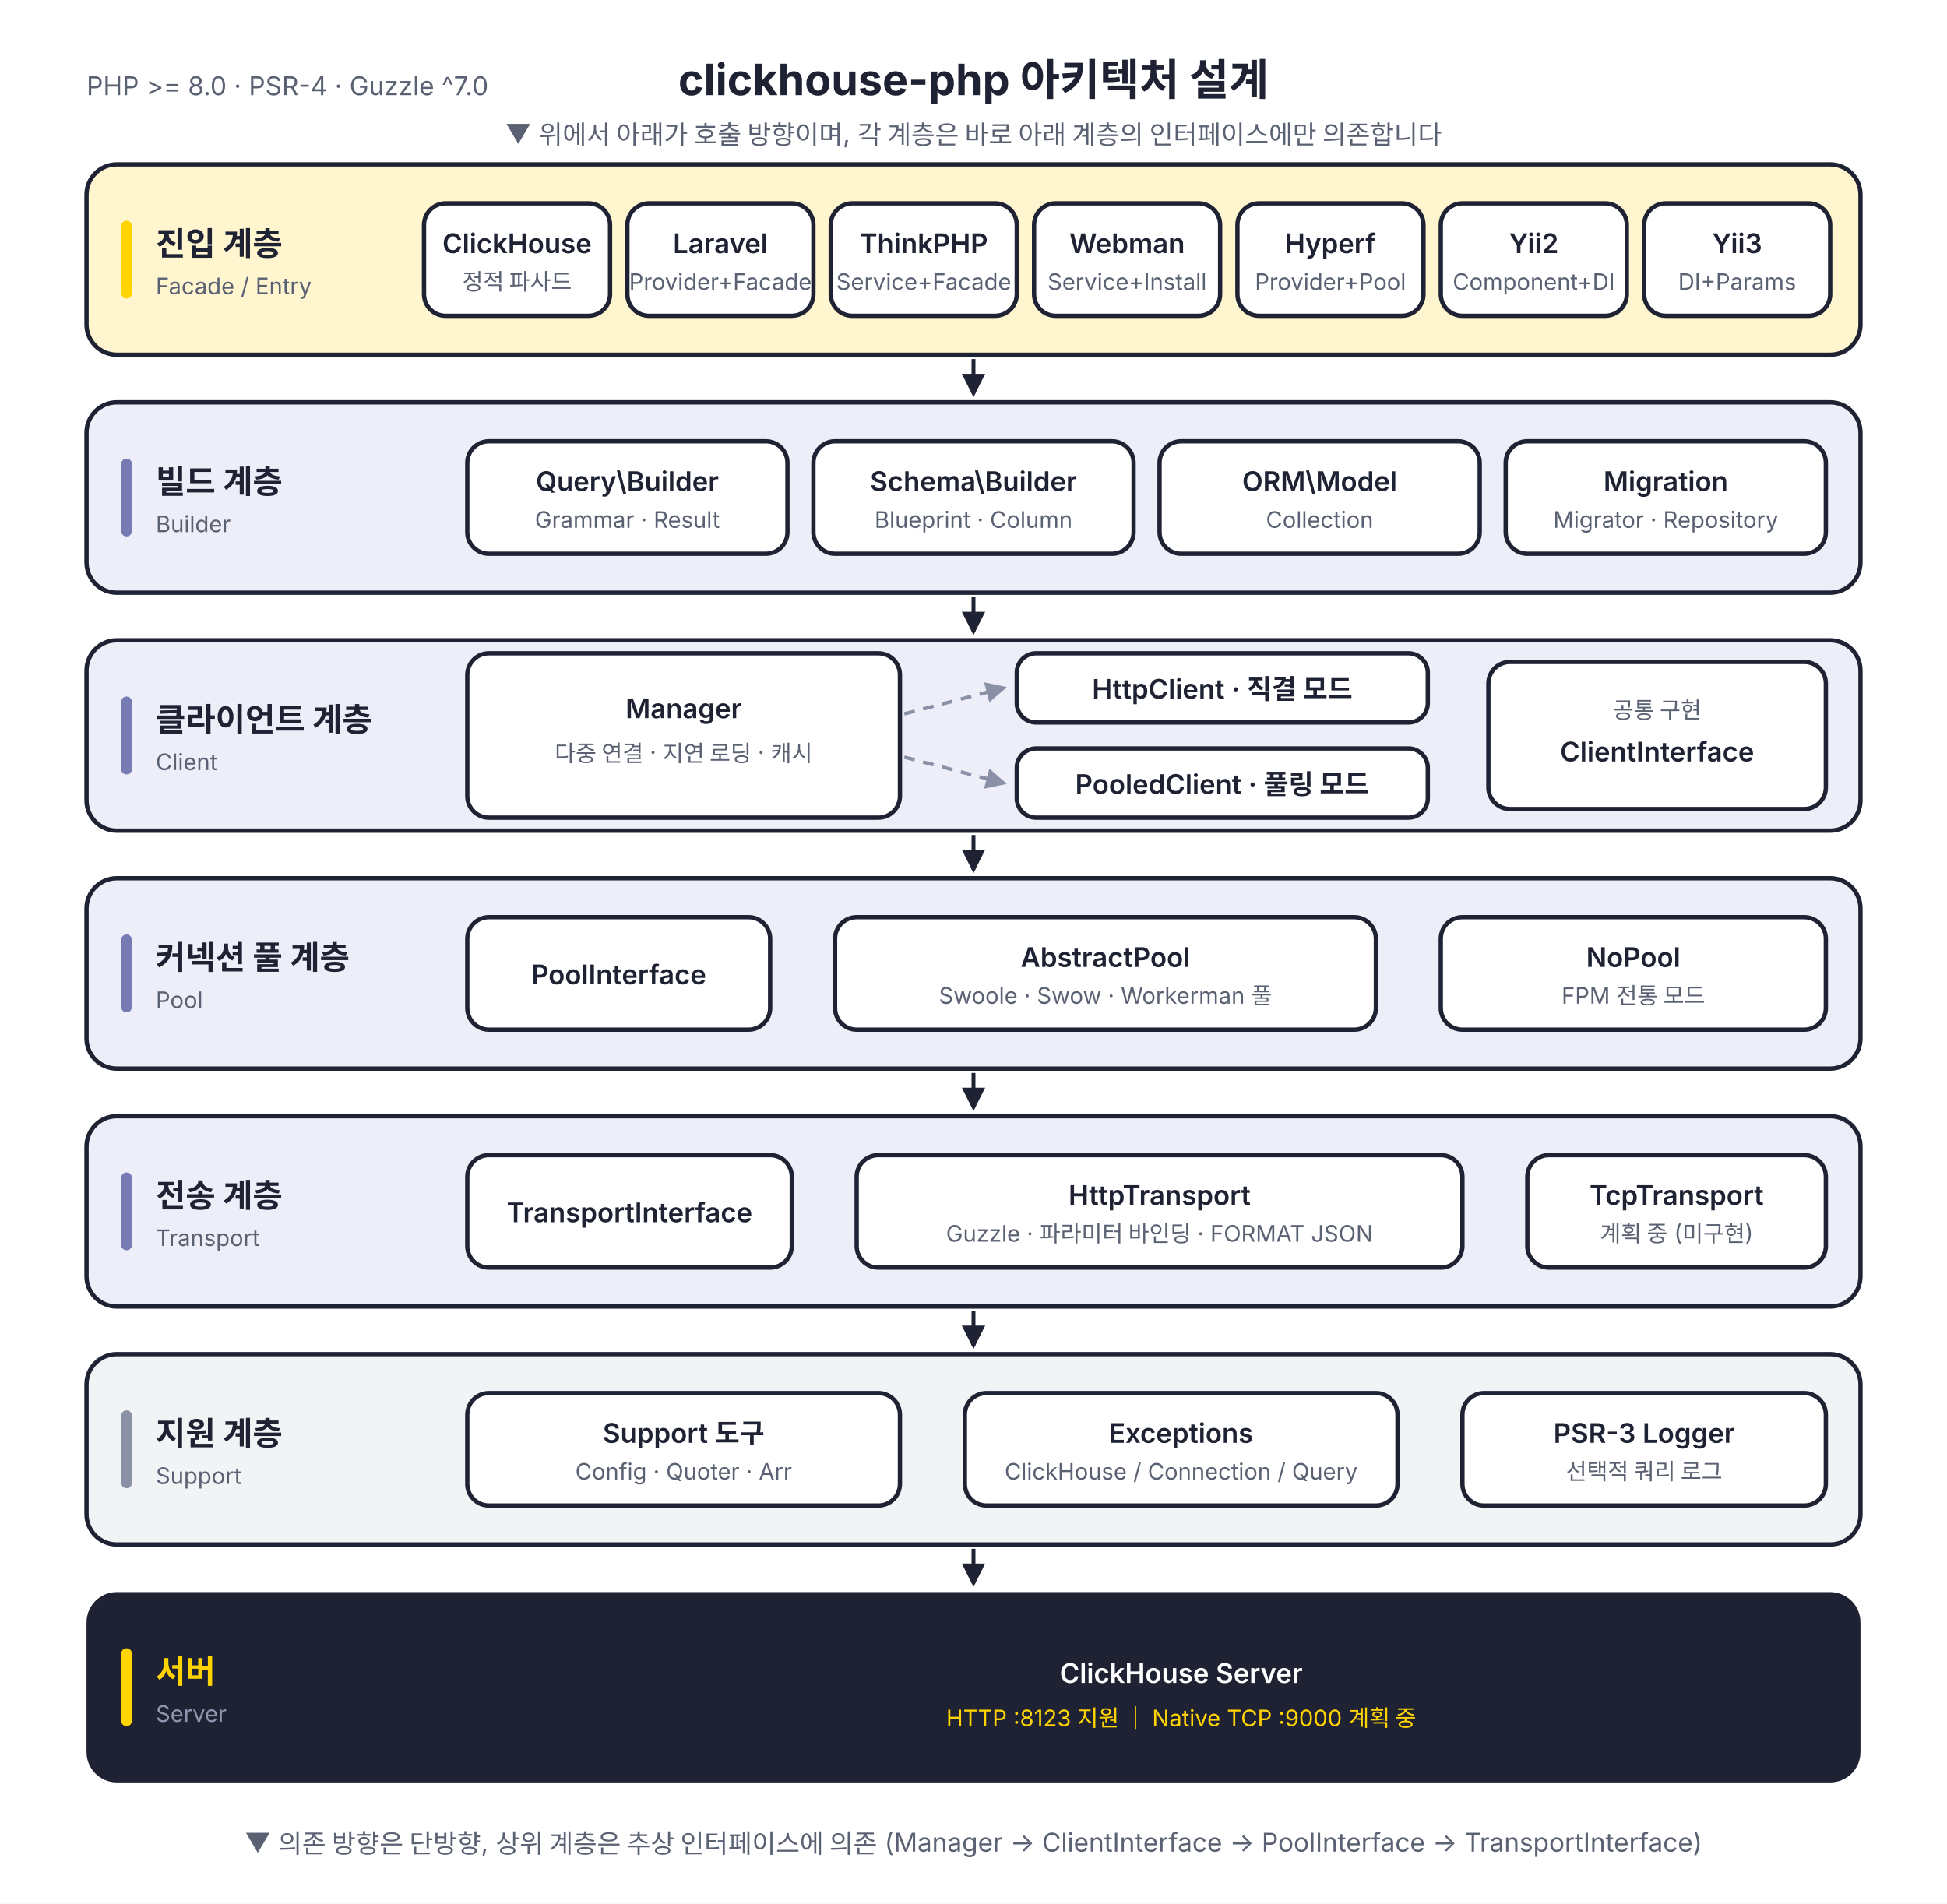
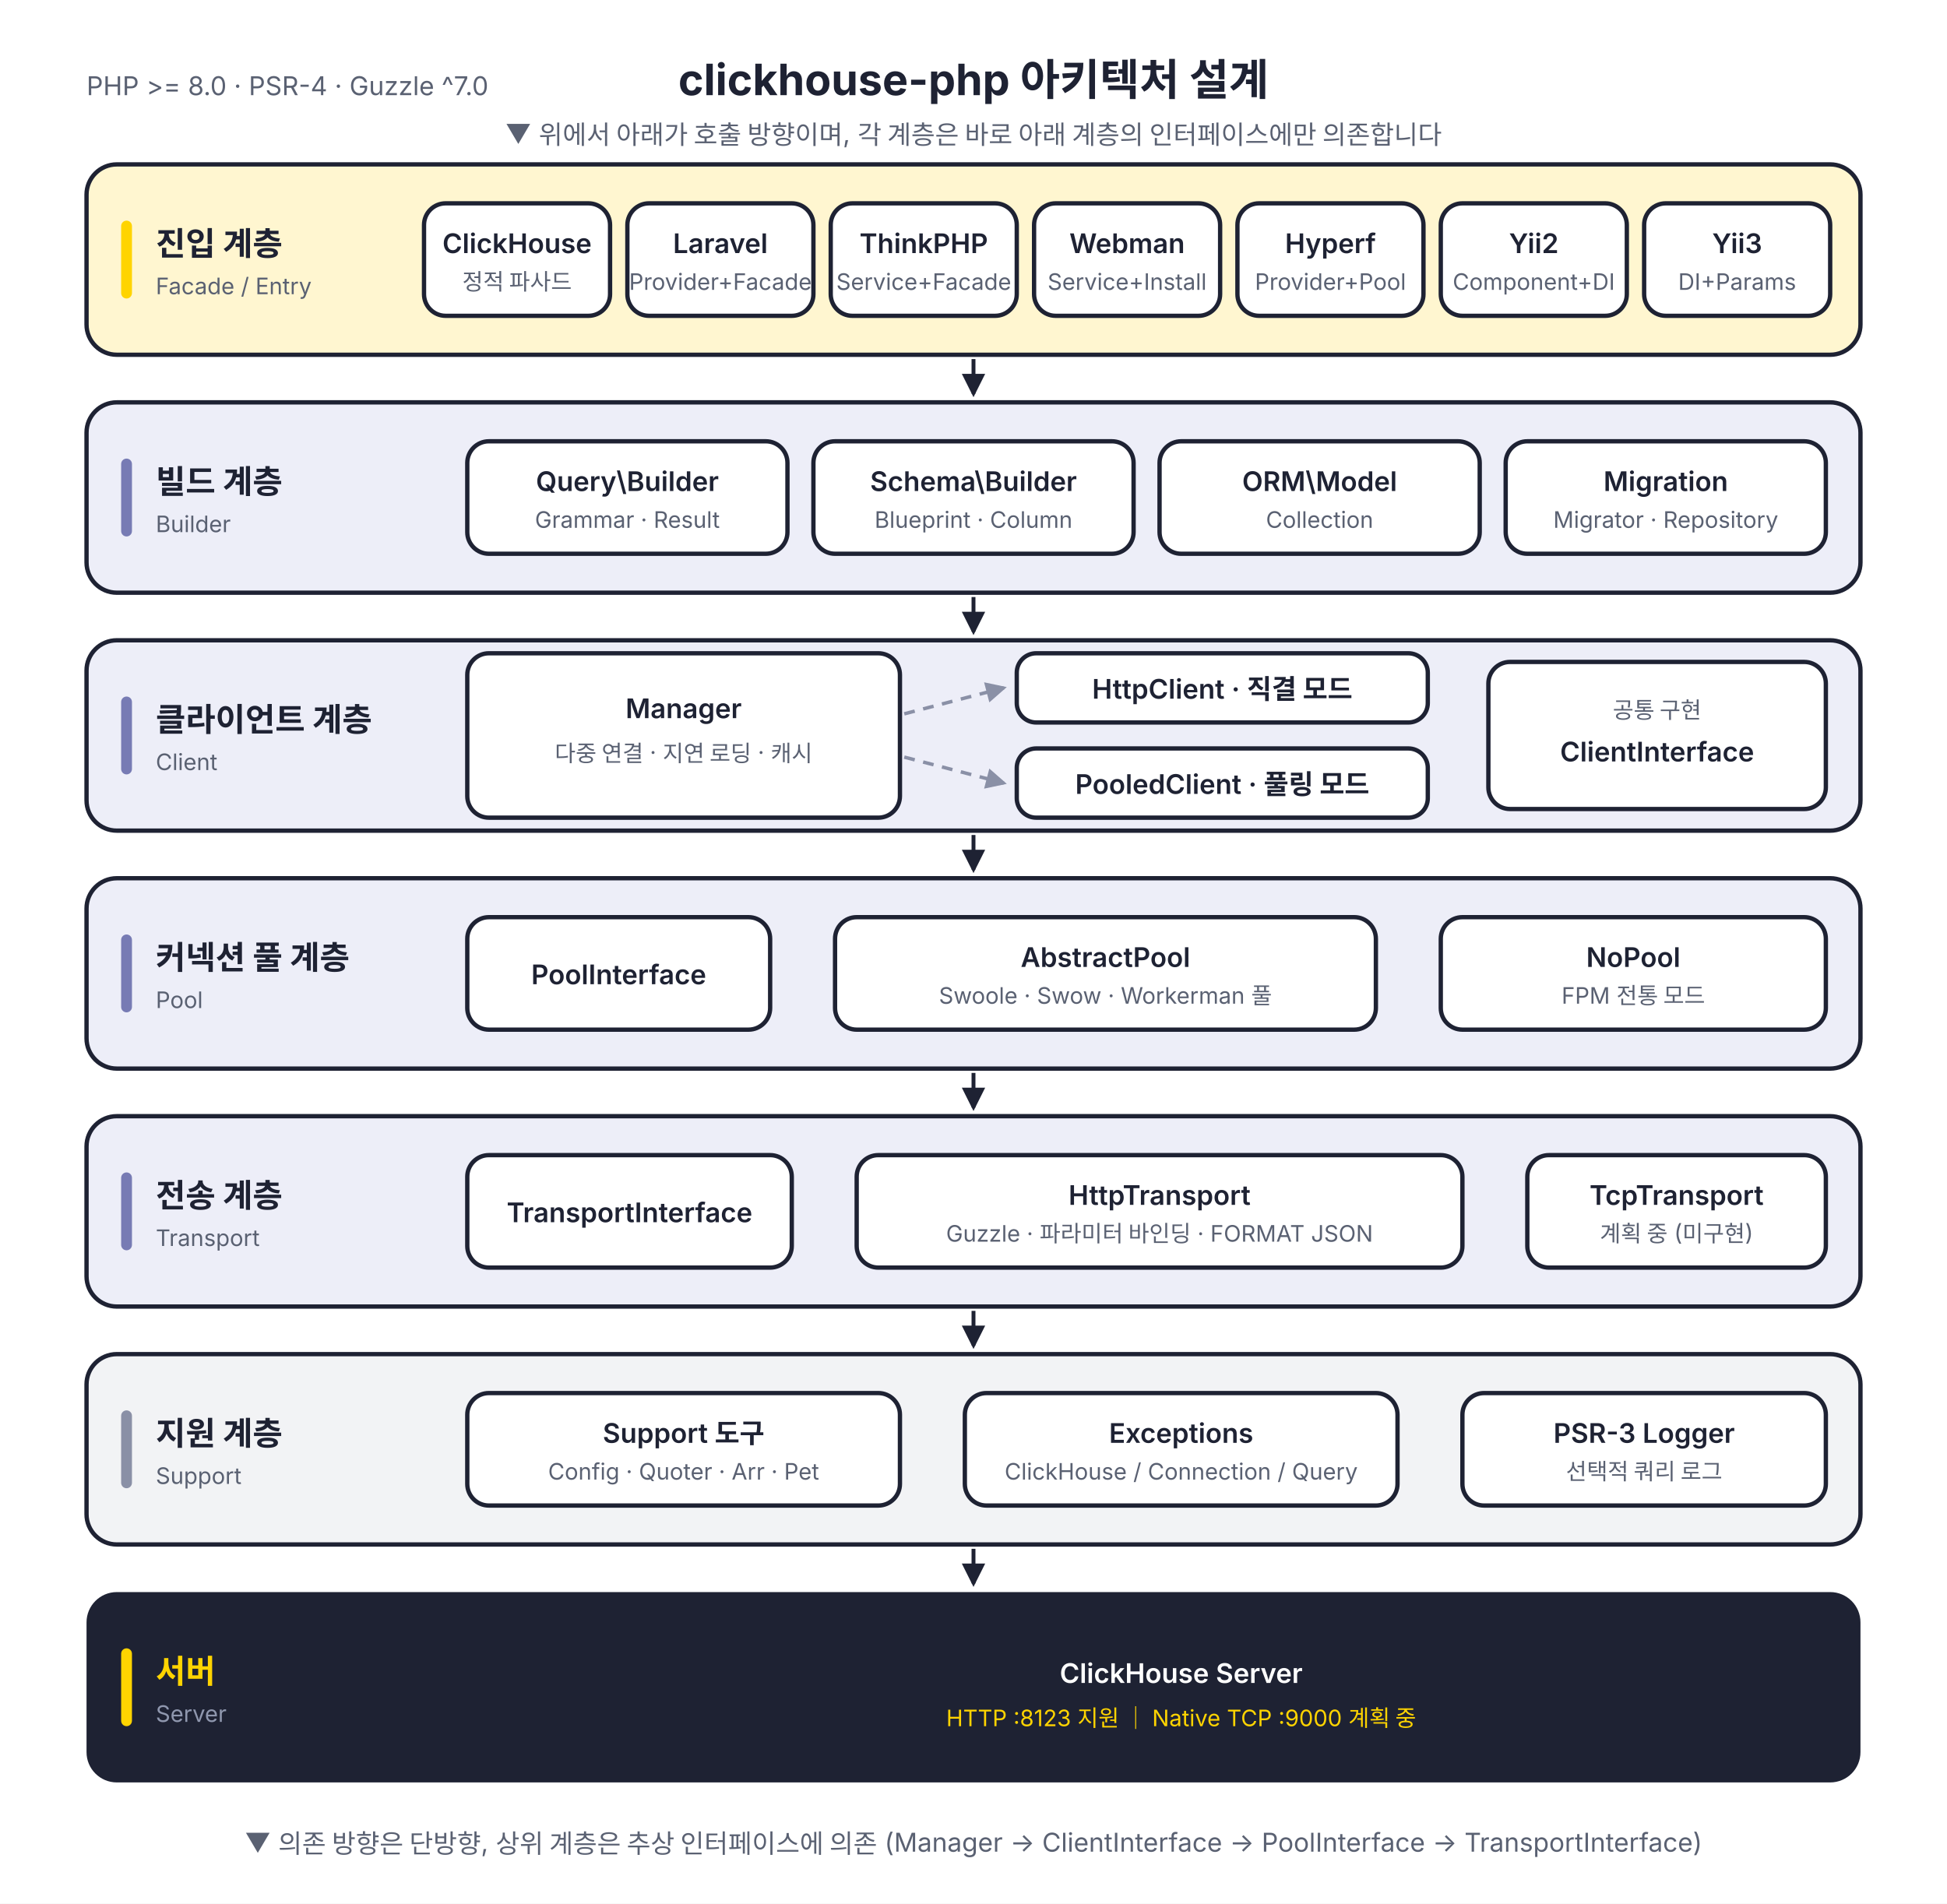
<svg xmlns="http://www.w3.org/2000/svg" width="900" height="880" viewBox="0 0 900 880" role="img" aria-labelledby="archTitle archDesc">
  <style>
    text{font-family:system-ui,-apple-system,"Segoe UI","PingFang SC","Microsoft YaHei",sans-serif;fill:#1E2233}
    .ttl{font-size:20px;font-weight:700}
    .sub{font-size:12px;fill:#5A6172}
    .lt{font-size:15px;font-weight:700}
    .ls{font-size:10.5px;fill:#5A6172}
    .n{font-size:12.5px;font-weight:600}
    .d{font-size:10.5px;fill:#5A6172}
    .ctr{text-anchor:middle}
    .y{font-size:15px;font-weight:700;fill:#FFD400}
    .y2{font-size:10.5px;fill:#8F97AE}
    .w{font-size:12.5px;font-weight:600;fill:#FFFFFF}
    .w2{font-size:10.5px;fill:#FFD400}
    .bar{stroke:none}
    .bx{fill:#fff;stroke:#1E2233;stroke-width:2}
    .band{stroke:#1E2233;stroke-width:2}
    .link{stroke:#1E2233;stroke-width:1.8;fill:none}
    .dash{stroke:#8A90A6;stroke-width:1.6;fill:none;stroke-dasharray:5 4}
  </style>
  <defs>
    <marker id="arw" viewBox="0 0 10 10" refX="8.5" refY="5" markerWidth="6" markerHeight="6" orient="auto">
      <path d="M0 0 10 5 0 10z" fill="#1E2233" />
    </marker>
    <marker id="arwg" viewBox="0 0 10 10" refX="8.5" refY="5" markerWidth="6" markerHeight="6" orient="auto">
      <path d="M0 0 10 5 0 10z" fill="#8A90A6" />
    </marker>
  </defs>
  <rect x="0" y="0" width="900" height="880" fill="#FFFFFF" />
  <text class="ttl ctr" x="450" y="44">clickhouse-php 아키텍처 설계</text>
  <text class="sub" x="40" y="44">PHP &gt;= 8.0 · PSR-4 · Guzzle ^7.0</text>
  <text class="sub ctr" x="450" y="66">▼ 위에서 아래가 호출 방향이며, 각 계층은 바로 아래 계층의 인터페이스에만 의존합니다</text>
  <rect class="band" x="40" y="76" width="820" height="88" rx="14" fill="#FFF6D0" />
  <rect class="bar" x="56" y="102" width="5" height="36" rx="2.5" fill="#FFD400" />
  <text class="lt" x="72" y="118">진입 계층</text>
  <text class="ls" x="72" y="136">Facade / Entry</text>
  <g>
    <rect class="bx" x="196" y="94" width="86" height="52" rx="10" />
    <text class="n ctr" x="239" y="117">ClickHouse</text>
    <text class="d ctr" x="239" y="134">정적 파사드</text>
    <rect class="bx" x="290" y="94" width="86" height="52" rx="10" />
    <text class="n ctr" x="333" y="117">Laravel</text>
    <text class="d ctr" x="333" y="134">Provider+Facade</text>
    <rect class="bx" x="384" y="94" width="86" height="52" rx="10" />
    <text class="n ctr" x="427" y="117">ThinkPHP</text>
    <text class="d ctr" x="427" y="134">Service+Facade</text>
    <rect class="bx" x="478" y="94" width="86" height="52" rx="10" />
    <text class="n ctr" x="521" y="117">Webman</text>
    <text class="d ctr" x="521" y="134">Service+Install</text>
    <rect class="bx" x="572" y="94" width="86" height="52" rx="10" />
    <text class="n ctr" x="615" y="117">Hyperf</text>
    <text class="d ctr" x="615" y="134">Provider+Pool</text>
    <rect class="bx" x="666" y="94" width="86" height="52" rx="10" />
    <text class="n ctr" x="709" y="117">Yii2</text>
    <text class="d ctr" x="709" y="134">Component+DI</text>
    <rect class="bx" x="760" y="94" width="86" height="52" rx="10" />
    <text class="n ctr" x="803" y="117">Yii3</text>
    <text class="d ctr" x="803" y="134">DI+Params</text>
  </g>
  <line class="link" x1="450" y1="166" x2="450" y2="182" marker-end="url(#arw)" />
  <rect class="band" x="40" y="186" width="820" height="88" rx="14" fill="#EDEEF8" />
  <rect class="bar" x="56" y="212" width="5" height="36" rx="2.5" fill="#777BB4" />
  <text class="lt" x="72" y="228">빌드 계층</text>
  <text class="ls" x="72" y="246">Builder</text>
  <g>
    <rect class="bx" x="216" y="204" width="148" height="52" rx="10" />
    <text class="n ctr" x="290" y="227">Query\Builder</text>
    <text class="d ctr" x="290" y="244">Grammar · Result</text>
    <rect class="bx" x="376" y="204" width="148" height="52" rx="10" />
    <text class="n ctr" x="450" y="227">Schema\Builder</text>
    <text class="d ctr" x="450" y="244">Blueprint · Column</text>
    <rect class="bx" x="536" y="204" width="148" height="52" rx="10" />
    <text class="n ctr" x="610" y="227">ORM\Model</text>
    <text class="d ctr" x="610" y="244">Collection</text>
    <rect class="bx" x="696" y="204" width="148" height="52" rx="10" />
    <text class="n ctr" x="770" y="227">Migration</text>
    <text class="d ctr" x="770" y="244">Migrator · Repository</text>
  </g>
  <line class="link" x1="450" y1="276" x2="450" y2="292" marker-end="url(#arw)" />
  <rect class="band" x="40" y="296" width="820" height="88" rx="14" fill="#EDEEF8" />
  <rect class="bar" x="56" y="322" width="5" height="36" rx="2.5" fill="#777BB4" />
  <text class="lt" x="72" y="338">클라이언트 계층</text>
  <text class="ls" x="72" y="356">Client</text>
  <rect class="bx" x="216" y="302" width="200" height="76" rx="10" />
  <text class="n ctr" x="316" y="332">Manager</text>
  <text class="d ctr" x="316" y="352">다중 연결 · 지연 로딩 · 캐시</text>
  <rect class="bx" x="470" y="302" width="190" height="32" rx="9" />
  <text class="n ctr" x="565" y="323">HttpClient · 직결 모드</text>
  <rect class="bx" x="470" y="346" width="190" height="32" rx="9" />
  <text class="n ctr" x="565" y="367">PooledClient · 풀링 모드</text>
  <line class="dash" x1="418" y1="330" x2="464" y2="318" marker-end="url(#arwg)" />
  <line class="dash" x1="418" y1="350" x2="464" y2="362" marker-end="url(#arwg)" />
  <rect class="bx" x="688" y="306" width="156" height="68" rx="10" />
  <text class="d ctr" x="766" y="332">공통 구현</text>
  <text class="n ctr" x="766" y="352">ClientInterface</text>
  <line class="link" x1="450" y1="386" x2="450" y2="402" marker-end="url(#arw)" />
  <rect class="band" x="40" y="406" width="820" height="88" rx="14" fill="#EDEEF8" />
  <rect class="bar" x="56" y="432" width="5" height="36" rx="2.5" fill="#777BB4" />
  <text class="lt" x="72" y="448">커넥션 풀 계층</text>
  <text class="ls" x="72" y="466">Pool</text>
  <rect class="bx" x="216" y="424" width="140" height="52" rx="10" />
  <text class="n ctr" x="286" y="455">PoolInterface</text>
  <rect class="bx" x="386" y="424" width="250" height="52" rx="10" />
  <text class="n ctr" x="511" y="447">AbstractPool</text>
  <text class="d ctr" x="511" y="464">Swoole · Swow · Workerman 풀</text>
  <rect class="bx" x="666" y="424" width="178" height="52" rx="10" />
  <text class="n ctr" x="755" y="447">NoPool</text>
  <text class="d ctr" x="755" y="464">FPM 전통 모드</text>
  <line class="link" x1="450" y1="496" x2="450" y2="512" marker-end="url(#arw)" />
  <rect class="band" x="40" y="516" width="820" height="88" rx="14" fill="#EDEEF8" />
  <rect class="bar" x="56" y="542" width="5" height="36" rx="2.5" fill="#777BB4" />
  <text class="lt" x="72" y="558">전송 계층</text>
  <text class="ls" x="72" y="576">Transport</text>
  <rect class="bx" x="216" y="534" width="150" height="52" rx="10" />
  <text class="n ctr" x="291" y="565">TransportInterface</text>
  <rect class="bx" x="396" y="534" width="280" height="52" rx="10" />
  <text class="n ctr" x="536" y="557">HttpTransport</text>
  <text class="d ctr" x="536" y="574">Guzzle · 파라미터 바인딩 · FORMAT JSON</text>
  <rect class="bx" x="706" y="534" width="138" height="52" rx="10" />
  <text class="n ctr" x="775" y="557">TcpTransport</text>
  <text class="d ctr" x="775" y="574">계획 중 (미구현)</text>
  <line class="link" x1="450" y1="606" x2="450" y2="622" marker-end="url(#arw)" />
  <rect class="band" x="40" y="626" width="820" height="88" rx="14" fill="#F2F3F5" />
  <rect class="bar" x="56" y="652" width="5" height="36" rx="2.5" fill="#8A90A6" />
  <text class="lt" x="72" y="668">지원 계층</text>
  <text class="ls" x="72" y="686">Support</text>
  <rect class="bx" x="216" y="644" width="200" height="52" rx="10" />
  <text class="n ctr" x="316" y="667">Support 도구</text>
-   <text class="d ctr" x="316" y="684">Config · Quoter · Arr</text>
+   <text class="d ctr" x="316" y="684">Config · Quoter · Arr · Pet</text>
  <rect class="bx" x="446" y="644" width="200" height="52" rx="10" />
  <text class="n ctr" x="546" y="667">Exceptions</text>
  <text class="d ctr" x="546" y="684">ClickHouse / Connection / Query</text>
  <rect class="bx" x="676" y="644" width="168" height="52" rx="10" />
  <text class="n ctr" x="760" y="667">PSR-3 Logger</text>
  <text class="d ctr" x="760" y="684">선택적 쿼리 로그</text>
  <line class="link" x1="450" y1="716" x2="450" y2="732" marker-end="url(#arw)" />
  <rect x="40" y="736" width="820" height="88" rx="14" fill="#1E2233" />
  <rect x="56" y="762" width="5" height="36" rx="2.5" fill="#FFD400" />
  <text class="y" x="72" y="778">서버</text>
  <text class="y2" x="72" y="796">Server</text>
  <text class="w ctr" x="546" y="778">ClickHouse Server</text>
  <text class="w2 ctr" x="546" y="798">HTTP :8123 지원 ｜ Native TCP :9000 계획 중</text>
  <text class="sub ctr" x="450" y="856">▼ 의존 방향은 단방향, 상위 계층은 추상 인터페이스에 의존 (Manager → ClientInterface → PoolInterface → TransportInterface)</text>
</svg>
